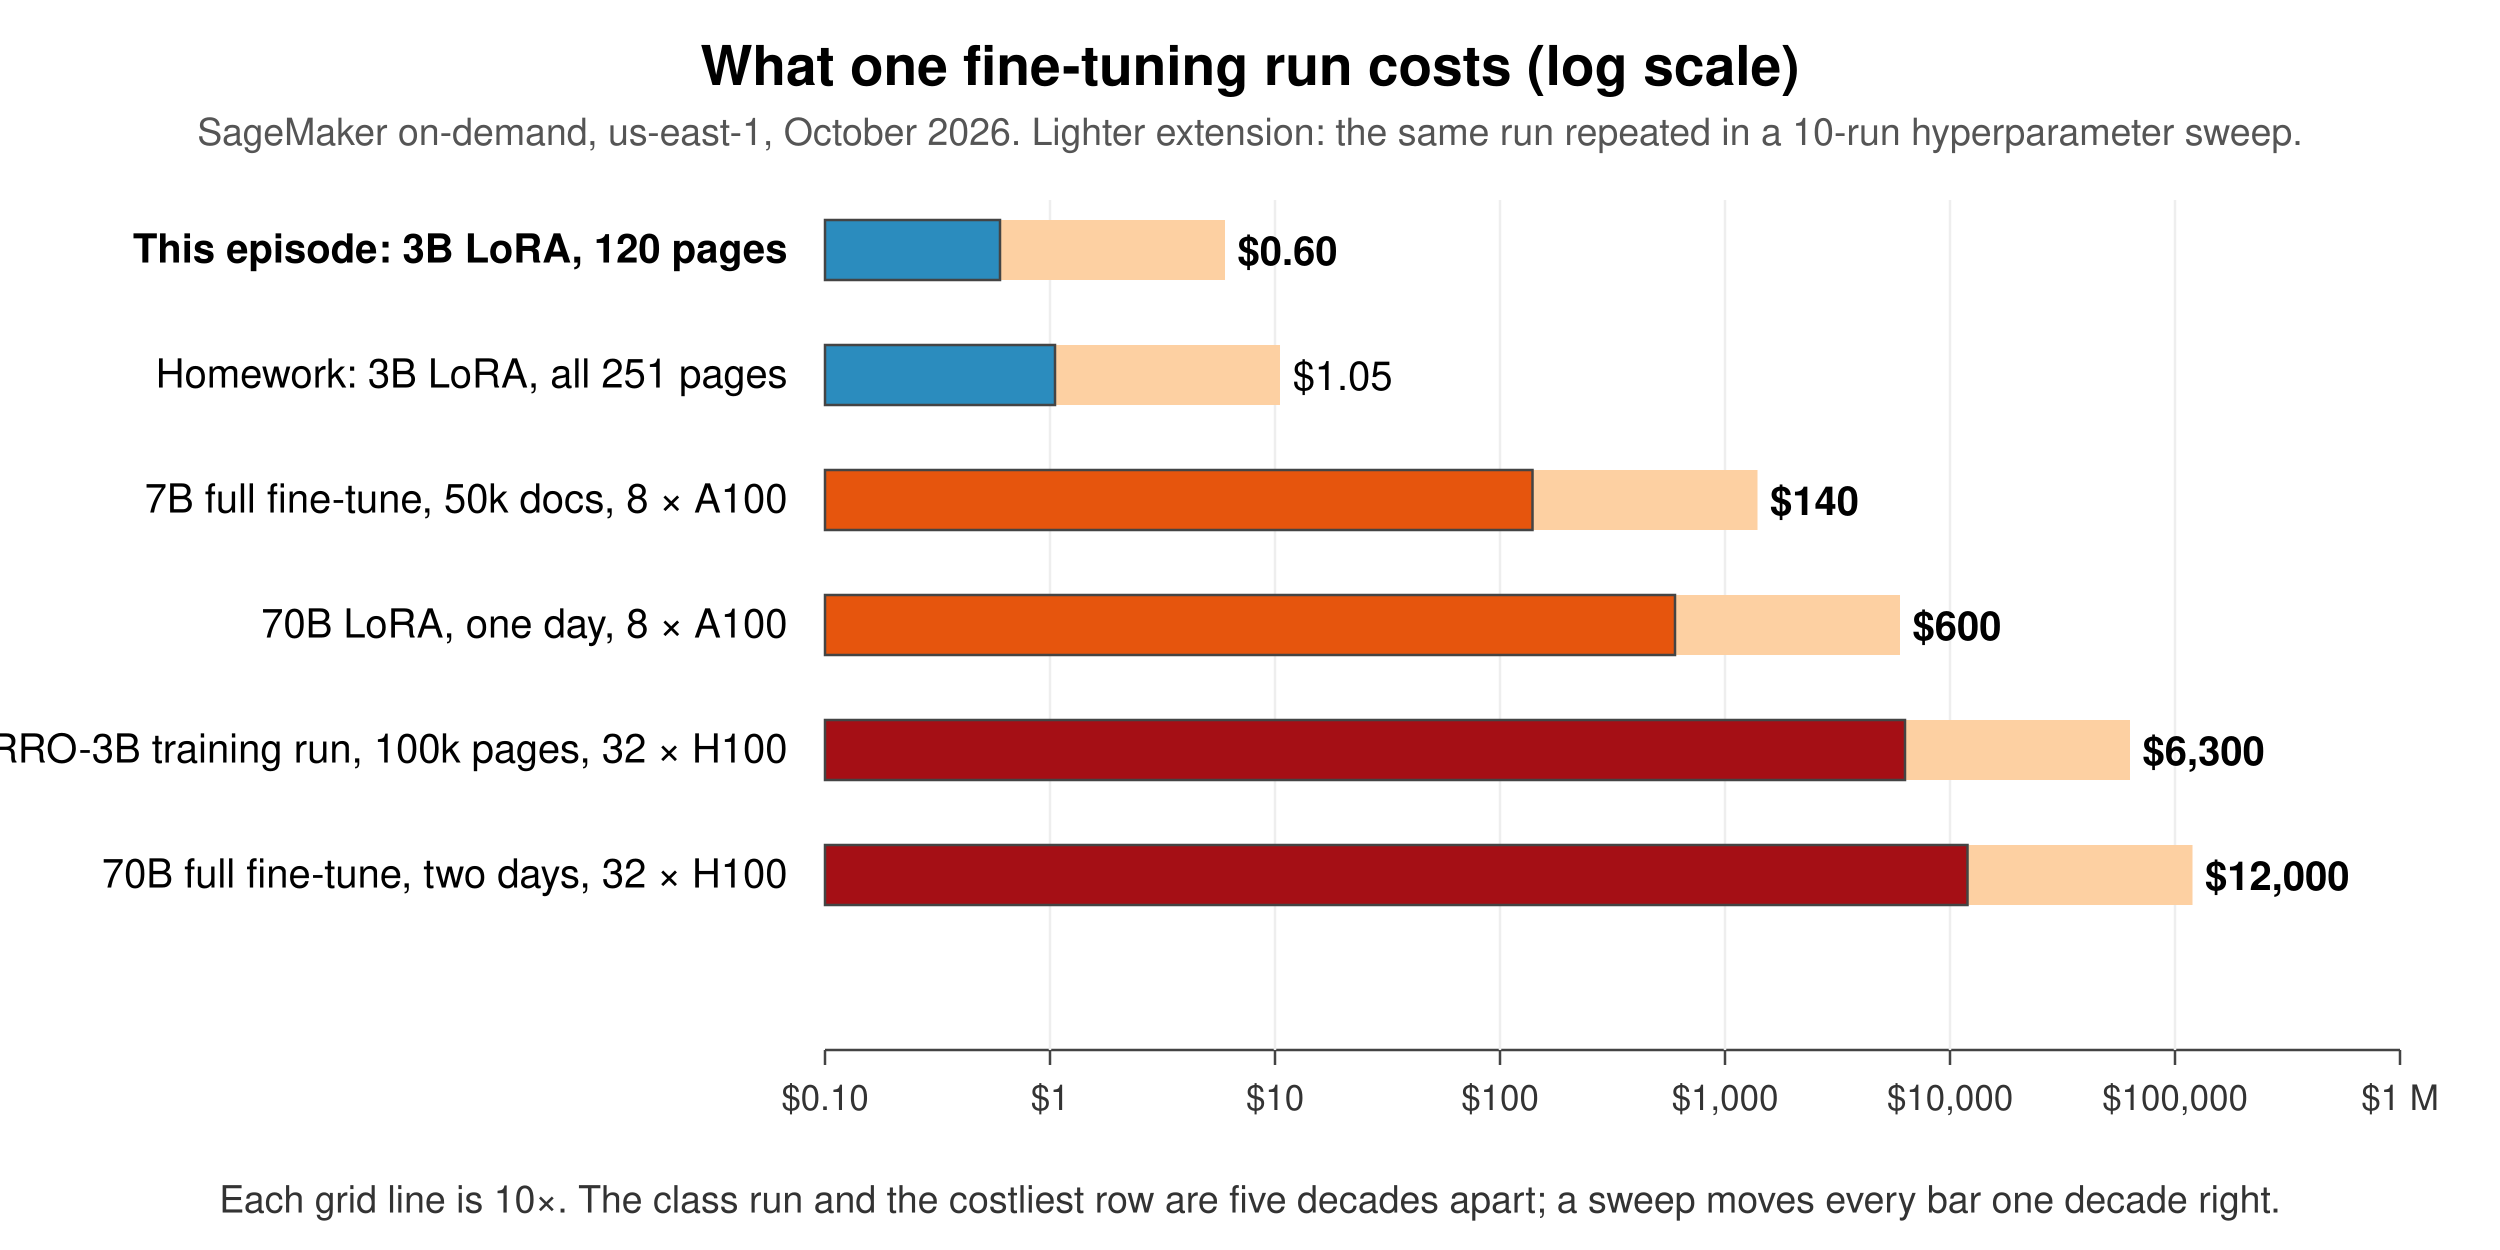
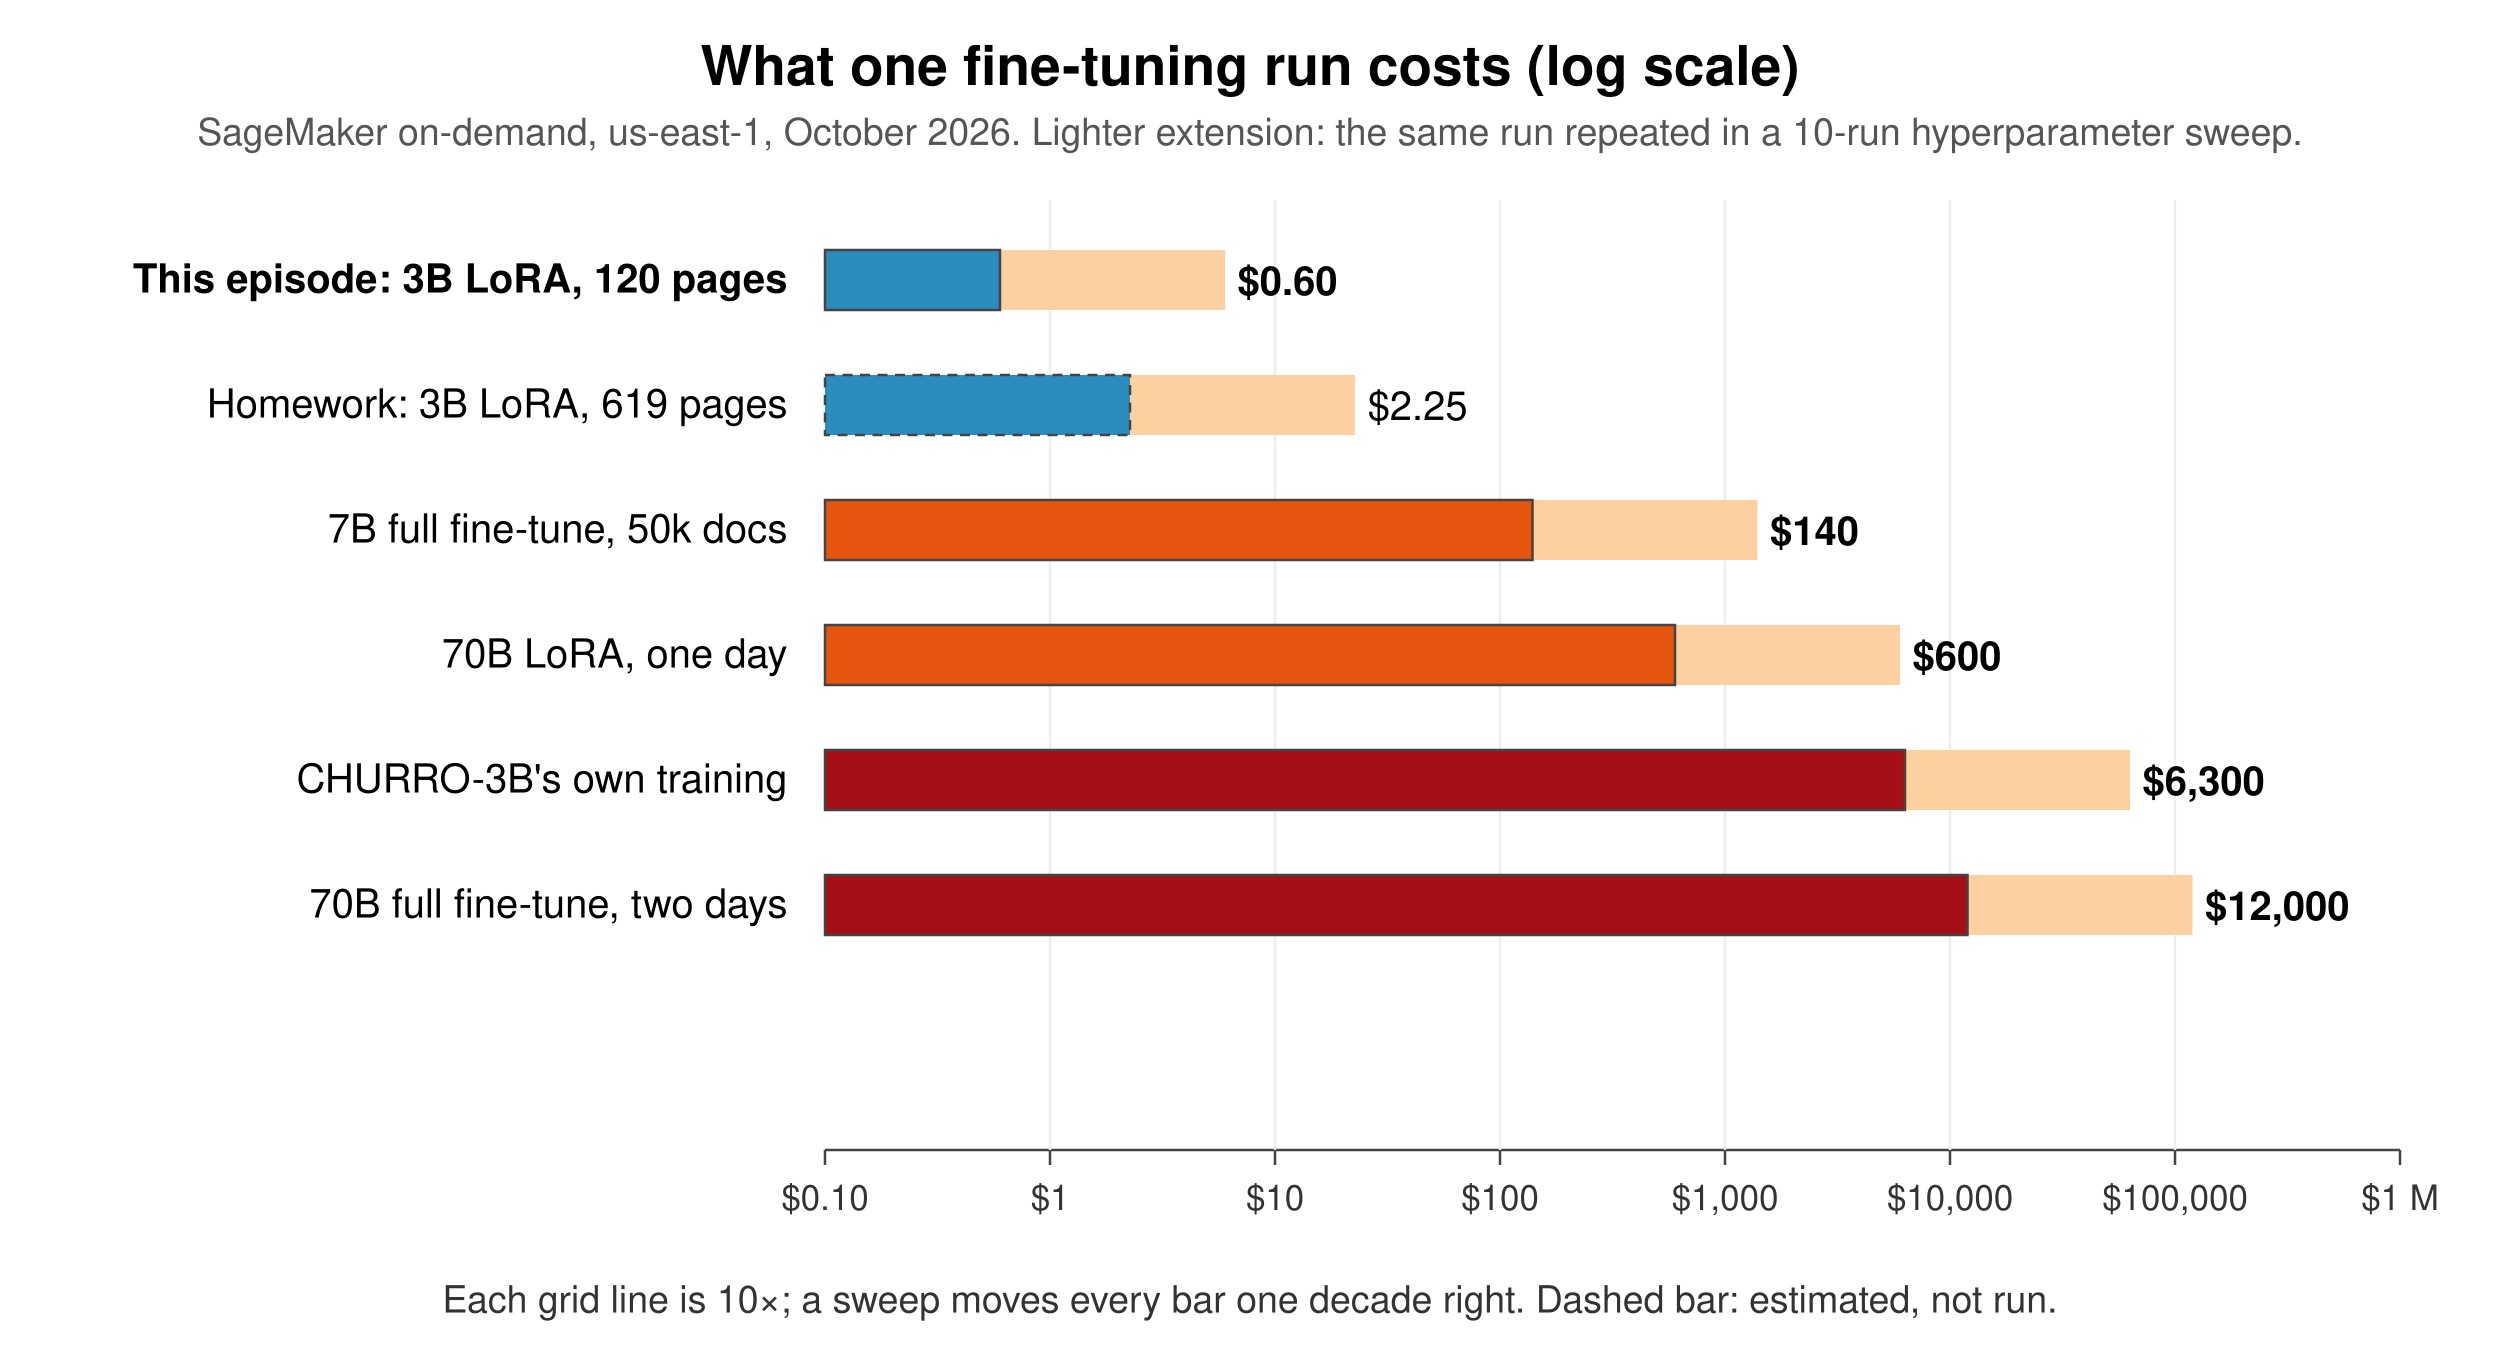
- <svg xmlns="http://www.w3.org/2000/svg" width="1000" height="500" viewBox="0 0 1000 500" font-family="Helvetica, Arial, sans-serif" font-size="16">
-   <rect width="1000" height="500" fill="#ffffff" />
+ <svg xmlns="http://www.w3.org/2000/svg" width="1000" height="540" viewBox="0 0 1000 540" font-family="Helvetica, Arial, sans-serif" font-size="16">
+   <rect width="1000" height="540" fill="#ffffff" />
  <text x="500" y="34" text-anchor="middle" font-weight="bold" font-size="22">What one fine-tuning run costs (log scale)</text>
  <text x="500" y="58" text-anchor="middle" font-size="15" fill="#555">SageMaker on-demand, us-east-1, October 2026. Lighter extension: the same run repeated in a 10-run hyperparameter sweep.</text>
-   <line x1="330" y1="420" x2="960" y2="420" stroke="#444" />
+   <line x1="330" y1="460" x2="960" y2="460" stroke="#444" />
  <g font-size="14" text-anchor="middle" fill="#333">
-     <line x1="330" y1="420" x2="330" y2="426" stroke="#444" />
-     <text x="330" y="444">$0.10</text>
-     <line x1="420" y1="420" x2="420" y2="426" stroke="#444" />
-     <text x="420" y="444">$1</text>
-     <line x1="510" y1="420" x2="510" y2="426" stroke="#444" />
-     <text x="510" y="444">$10</text>
-     <line x1="600" y1="420" x2="600" y2="426" stroke="#444" />
-     <text x="600" y="444">$100</text>
-     <line x1="690" y1="420" x2="690" y2="426" stroke="#444" />
-     <text x="690" y="444">$1,000</text>
-     <line x1="780" y1="420" x2="780" y2="426" stroke="#444" />
-     <text x="780" y="444">$10,000</text>
-     <line x1="870" y1="420" x2="870" y2="426" stroke="#444" />
-     <text x="870" y="444">$100,000</text>
-     <line x1="960" y1="420" x2="960" y2="426" stroke="#444" />
-     <text x="960" y="444">$1 M</text>
+     <line x1="330" y1="460" x2="330" y2="466" stroke="#444" />
+     <text x="330" y="484">$0.10</text>
+     <line x1="420" y1="460" x2="420" y2="466" stroke="#444" />
+     <text x="420" y="484">$1</text>
+     <line x1="510" y1="460" x2="510" y2="466" stroke="#444" />
+     <text x="510" y="484">$10</text>
+     <line x1="600" y1="460" x2="600" y2="466" stroke="#444" />
+     <text x="600" y="484">$100</text>
+     <line x1="690" y1="460" x2="690" y2="466" stroke="#444" />
+     <text x="690" y="484">$1,000</text>
+     <line x1="780" y1="460" x2="780" y2="466" stroke="#444" />
+     <text x="780" y="484">$10,000</text>
+     <line x1="870" y1="460" x2="870" y2="466" stroke="#444" />
+     <text x="870" y="484">$100,000</text>
+     <line x1="960" y1="460" x2="960" y2="466" stroke="#444" />
+     <text x="960" y="484">$1 M</text>
  </g>
  <g stroke="#eee">
-     <line x1="420" y1="80" x2="420" y2="420" />
-     <line x1="510" y1="80" x2="510" y2="420" />
-     <line x1="600" y1="80" x2="600" y2="420" />
-     <line x1="690" y1="80" x2="690" y2="420" />
-     <line x1="780" y1="80" x2="780" y2="420" />
-     <line x1="870" y1="80" x2="870" y2="420" />
+     <line x1="420" y1="80" x2="420" y2="460" />
+     <line x1="510" y1="80" x2="510" y2="460" />
+     <line x1="600" y1="80" x2="600" y2="460" />
+     <line x1="690" y1="80" x2="690" y2="460" />
+     <line x1="780" y1="80" x2="780" y2="460" />
+     <line x1="870" y1="80" x2="870" y2="460" />
  </g>
-   <text x="315" y="105" text-anchor="end" font-weight="bold">This episode: 3B LoRA, 120 pages</text>
-   <rect x="330" y="88" width="160" height="24" fill="#fdd0a2" stroke="none" />
-   <rect x="330" y="88" width="70" height="24" fill="#2b8cbe" stroke="#444" />
-   <text x="495" y="106" font-weight="bold">$0.60</text>
-   <text x="315" y="155" text-anchor="end">Homework: 3B LoRA, all 251 pages</text>
-   <rect x="330" y="138" width="182" height="24" fill="#fdd0a2" />
-   <rect x="330" y="138" width="92" height="24" fill="#2b8cbe" stroke="#444" />
-   <text x="517" y="156">$1.05</text>
-   <text x="315" y="205" text-anchor="end">7B full fine-tune, 50k docs, 8 × A100</text>
-   <rect x="330" y="188" width="373" height="24" fill="#fdd0a2" />
-   <rect x="330" y="188" width="283" height="24" fill="#e6550d" stroke="#444" />
-   <text x="708" y="206" font-weight="bold">$140</text>
-   <text x="315" y="255" text-anchor="end">70B LoRA, one day, 8 × A100</text>
-   <rect x="330" y="238" width="430" height="24" fill="#fdd0a2" />
-   <rect x="330" y="238" width="340" height="24" fill="#e6550d" stroke="#444" />
-   <text x="765" y="256" font-weight="bold">$600</text>
-   <text x="315" y="305" text-anchor="end">CHURRO-3B training run, 100k pages, 32 × H100</text>
-   <rect x="330" y="288" width="522" height="24" fill="#fdd0a2" />
-   <rect x="330" y="288" width="432" height="24" fill="#a50f15" stroke="#444" />
-   <text x="857" y="306" font-weight="bold">$6,300</text>
-   <text x="315" y="355" text-anchor="end">70B full fine-tune, two days, 32 × H100</text>
-   <rect x="330" y="338" width="547" height="24" fill="#fdd0a2" />
-   <rect x="330" y="338" width="457" height="24" fill="#a50f15" stroke="#444" />
-   <text x="882" y="356" font-weight="bold">$12,000</text>
-   <text x="500" y="485" text-anchor="middle" font-size="15" fill="#333">Each grid line is 10×. The class run and the costliest row are five decades apart; a sweep moves every bar one decade right.</text>
+   <text x="315" y="117" text-anchor="end" font-weight="bold">This episode: 3B LoRA, 120 pages</text>
+   <rect x="330" y="100" width="160" height="24" fill="#fdd0a2" />
+   <rect x="330" y="100" width="70" height="24" fill="#2b8cbe" stroke="#444" />
+   <text x="495" y="118" font-weight="bold">$0.60</text>
+   <text x="315" y="167" text-anchor="end">Homework: 3B LoRA, 619 pages</text>
+   <rect x="330" y="150" width="212" height="24" fill="#fdd0a2" />
+   <rect x="330" y="150" width="122" height="24" fill="#2b8cbe" stroke="#444" stroke-dasharray="4 3" />
+   <text x="547" y="168">$2.25</text>
+   <text x="315" y="217" text-anchor="end">7B full fine-tune, 50k docs</text>
+   <rect x="330" y="200" width="373" height="24" fill="#fdd0a2" />
+   <rect x="330" y="200" width="283" height="24" fill="#e6550d" stroke="#444" />
+   <text x="708" y="218" font-weight="bold">$140</text>
+   <text x="315" y="267" text-anchor="end">70B LoRA, one day</text>
+   <rect x="330" y="250" width="430" height="24" fill="#fdd0a2" />
+   <rect x="330" y="250" width="340" height="24" fill="#e6550d" stroke="#444" />
+   <text x="765" y="268" font-weight="bold">$600</text>
+   <text x="315" y="317" text-anchor="end">CHURRO-3B's own training</text>
+   <rect x="330" y="300" width="522" height="24" fill="#fdd0a2" />
+   <rect x="330" y="300" width="432" height="24" fill="#a50f15" stroke="#444" />
+   <text x="857" y="318" font-weight="bold">$6,300</text>
+   <text x="315" y="367" text-anchor="end">70B full fine-tune, two days</text>
+   <rect x="330" y="350" width="547" height="24" fill="#fdd0a2" />
+   <rect x="330" y="350" width="457" height="24" fill="#a50f15" stroke="#444" />
+   <text x="882" y="368" font-weight="bold">$12,000</text>
+   <text x="500" y="525" text-anchor="middle" font-size="15" fill="#333">Each grid line is 10×; a sweep moves every bar one decade right. Dashed bar: estimated, not run.</text>
</svg>
